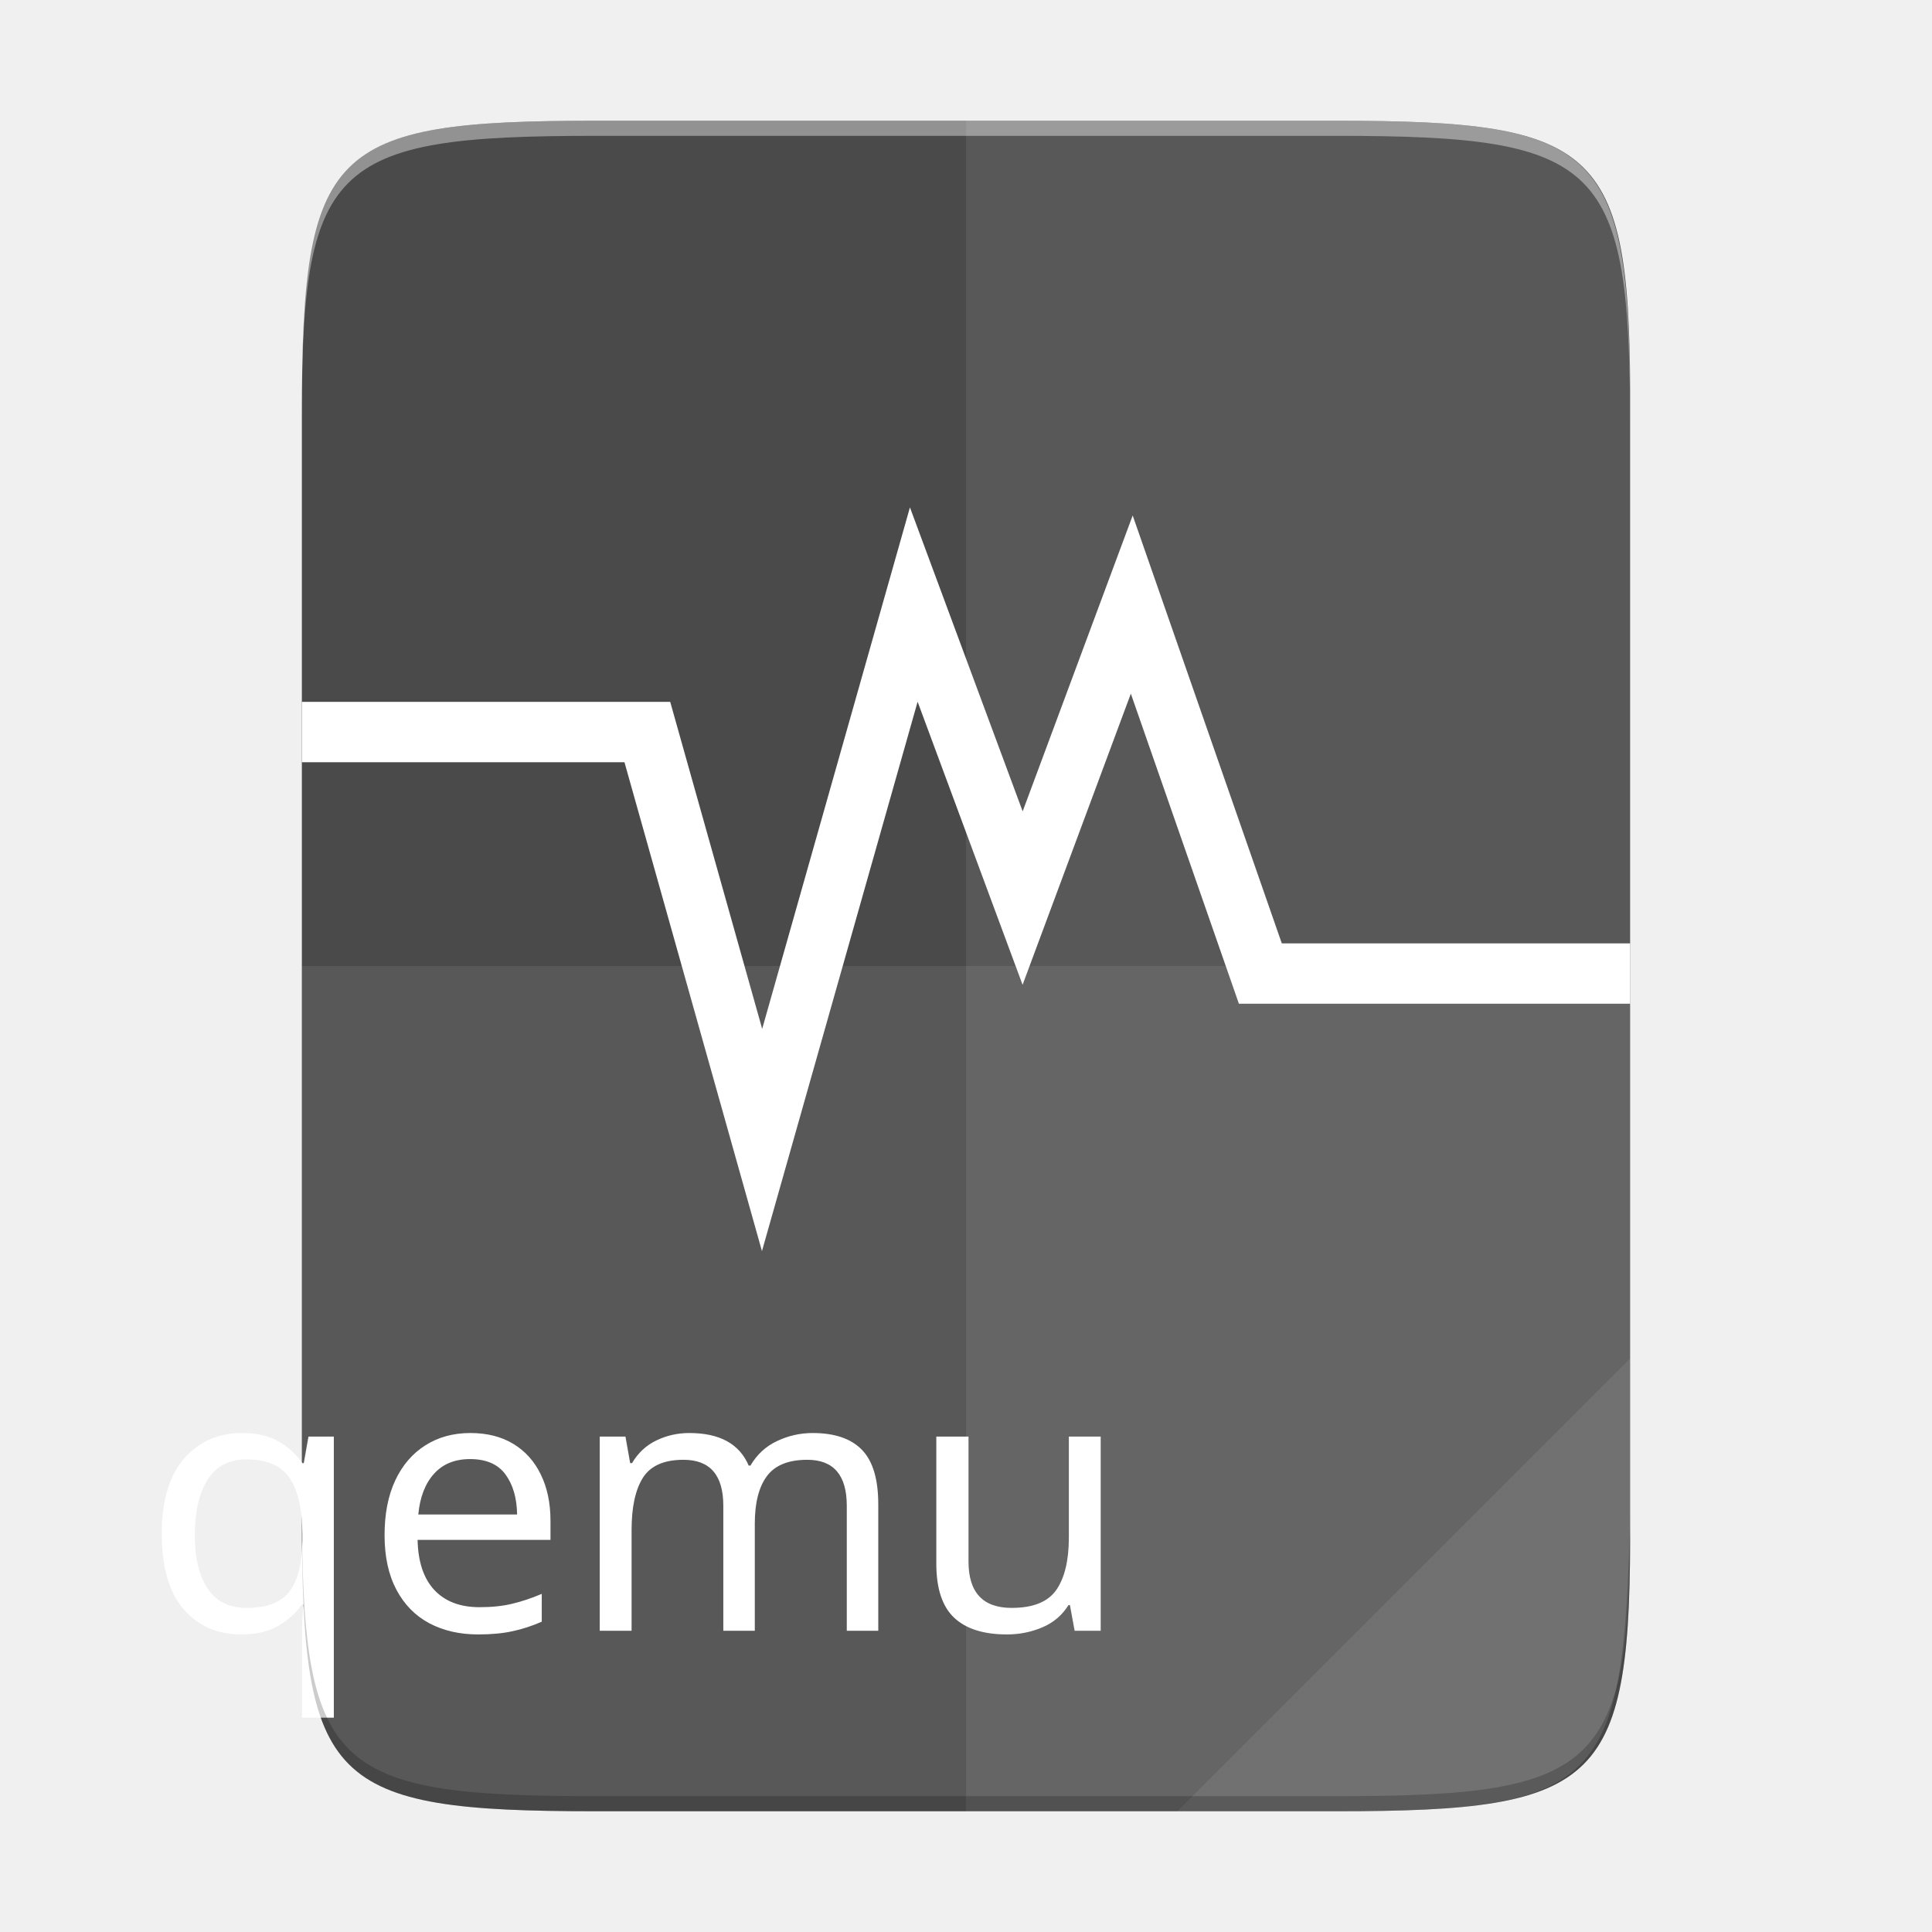
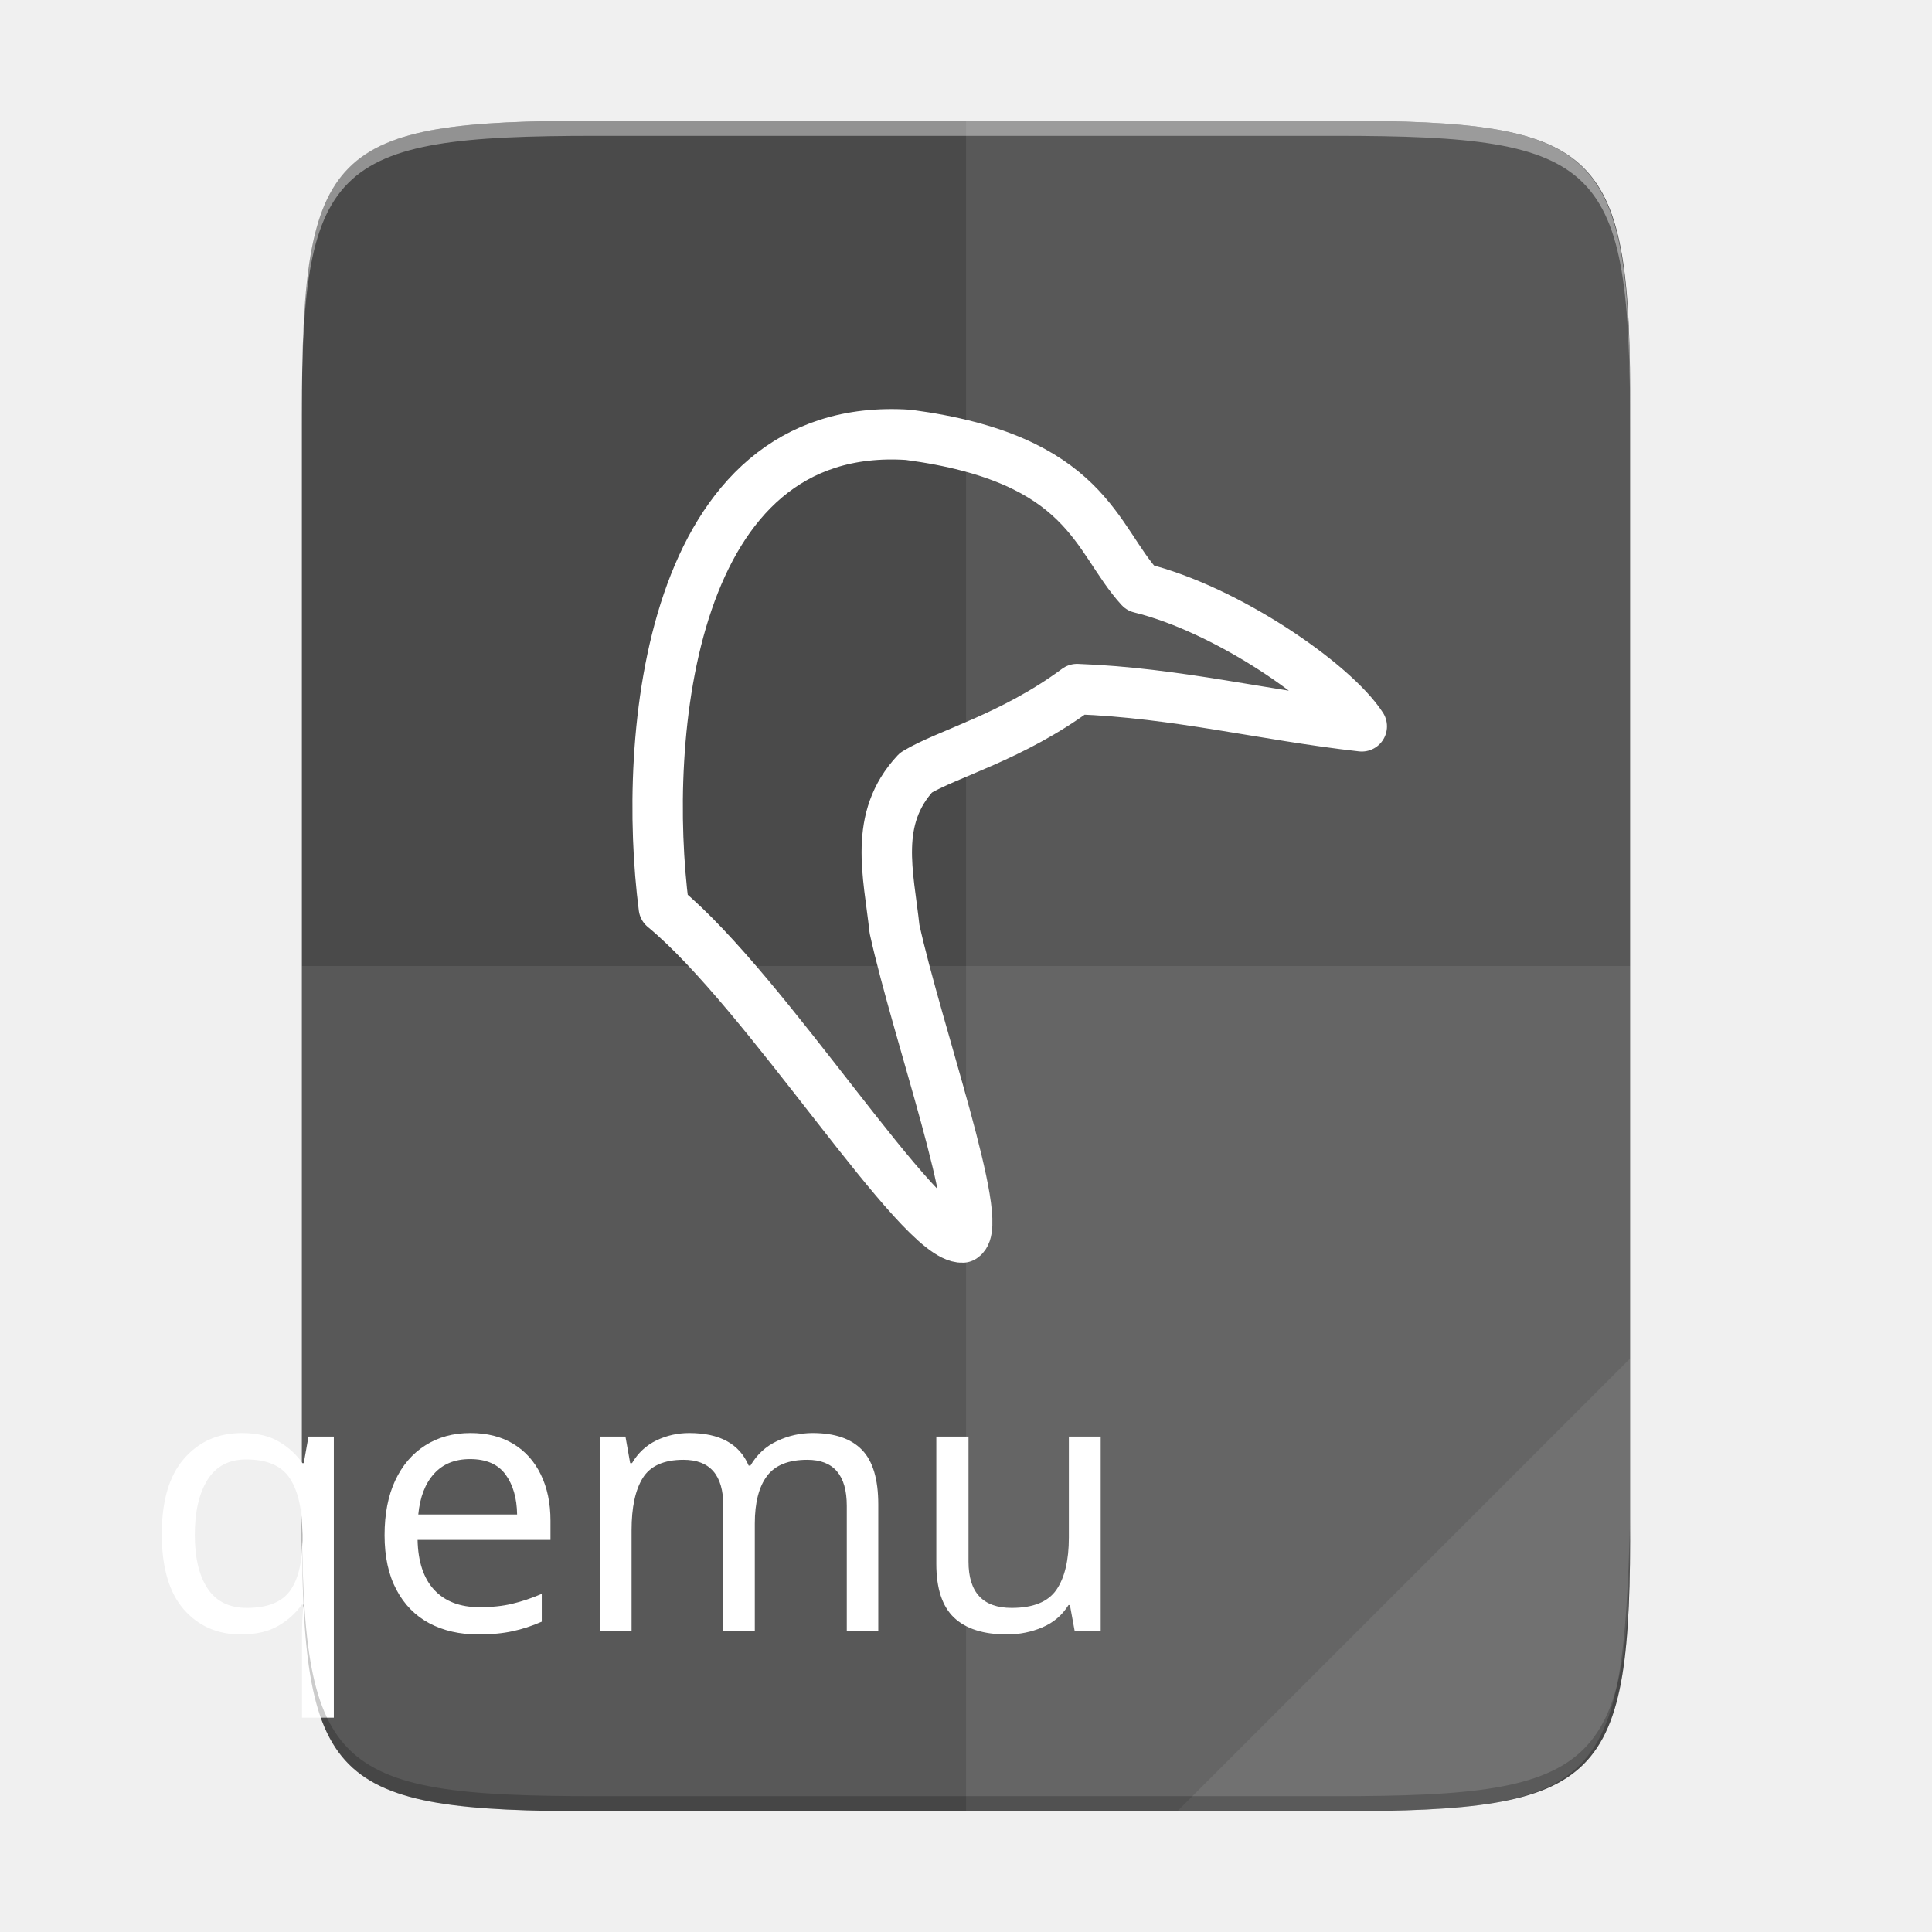
<svg xmlns="http://www.w3.org/2000/svg" style="display:inline;enable-background:new" version="1.0" id="svg11300" height="256" width="256">
  <defs id="defs3" />
  <g id="layer1" style="display:inline">
    <g style="display:inline" id="layer2">
-       <path id="rect4158" d="m 177.076,16 c 35.297,0 39.095,3.625 38.922,38.994 V 128 201.006 C 216.17,236.375 212.372,240 177.076,240 H 78.919 C 43.622,240 39.998,236.375 39.998,201.006 V 128 54.994 C 39.998,19.625 43.622,16 78.919,16 Z" style="color:#000000;display:inline;overflow:visible;visibility:visible;fill:#4a4a4a;fill-opacity:1;fill-rule:nonzero;stroke:none;stroke-width:1;marker:none;enable-background:accumulate" />
+       <path id="rect4158" d="m 177.076,16 c 35.297,0 39.095,3.625 38.922,38.994 V 128 201.006 C 216.17,236.375 212.372,240 177.076,240 H 78.919 C 43.622,240 39.998,236.375 39.998,201.006 V 128 54.994 C 39.998,19.625 43.622,16 78.919,16 Z" style="color:#000000;display:inline;overflow:visible;visibility:visible;fill:#4a4a4a;fill-opacity:1;fill-rule:nonzero;stroke:none;stroke-width:1;marker:none;enable-background:accumulate;stroke-miterlimit:4;stroke-dasharray:none" />
    </g>
    <g style="display:inline" id="layer6">
-       <path id="path938" d="M 40.003,97 H 85.776 L 100.978,151.054 121.08,80.108 135.503,119 149.965,80.108 167.003,129 h 49" style="display:inline;fill:none;stroke:#ffffff;stroke-width:8;stroke-linecap:butt;stroke-linejoin:miter;stroke-miterlimit:4;stroke-dasharray:none;stroke-opacity:1;enable-background:new" />
      <text id="text130" y="216.086" x="128.048" style="font-style:normal;font-variant:normal;font-weight:normal;font-stretch:normal;font-size:48px;line-height:1.25;font-family:ubuntu;-inkscape-font-specification:'ubuntu, Normal';font-variant-ligatures:normal;font-variant-caps:normal;font-variant-numeric:normal;font-feature-settings:normal;text-align:center;letter-spacing:0px;word-spacing:0px;writing-mode:lr-tb;text-anchor:middle;display:inline;opacity:1;fill:#ffffff;fill-opacity:1;stroke:none;stroke-width:1;enable-background:new" xml:space="preserve">
        <tspan y="216.086" x="128.048" id="tspan938" style="stroke-width:1">qemu</tspan>
      </text>
+       <path style="display:inline;fill:none;stroke:#ffffff;stroke-width:6.68;stroke-linecap:butt;stroke-linejoin:round;stroke-miterlimit:4;stroke-dasharray:none;stroke-opacity:1;enable-background:new" d="m 87.964,120.251 c 13.694,11.291 33.8,43.967 39.583,43.725 3.035,-1.757 -6.012,-27.244 -9.018,-40.866 -0.799,-7.36 -2.857,-14.621 2.84,-20.728 4.142,-2.516 12.77,-4.723 21.344,-11.075 13.287,0.498 24.735,3.478 37.73,4.936 C 176.739,90.528 162.588,80.731 151.072,77.905 145.11,71.389 144.144,60.773 120.372,57.62 88.521,55.519 85.054,97.796 87.964,120.251 Z" id="path859" />
    </g>
    <g style="display:inline" id="layer5">
      <path id="path4255" d="m 40.003,128 v 73.007 C 39.83,236.375 43.628,240 78.925,240 h 98.156 c 35.297,0 38.004,-3.637 38.922,-38.993 V 128 Z" style="color:#000000;display:inline;overflow:visible;visibility:visible;opacity:0.08;fill:#ffffff;fill-opacity:1;fill-rule:nonzero;stroke:none;stroke-width:1;marker:none;enable-background:accumulate" />
      <path id="path931" d="M 78.925,16 C 43.628,16 39.83,19.626 40.003,54.994 v 2 C 39.83,21.626 43.628,18 78.925,18 h 98.156 c 35.297,0 38.922,3.626 38.922,38.994 v -2 C 216.002,19.626 212.377,16 177.081,16 Z" style="color:#000000;display:inline;overflow:visible;visibility:visible;opacity:0.4;fill:#ffffff;fill-opacity:1;fill-rule:nonzero;stroke:none;stroke-width:1;marker:none;enable-background:accumulate" />
      <path id="path4231" d="m 128.003,16 v 224 h 49.078 c 35.297,0 38.004,-3.637 38.922,-38.993 V 128 54.993 C 216.002,19.625 212.377,16 177.081,16 Z" style="color:#000000;display:inline;overflow:visible;visibility:visible;opacity:0.08;fill:#ffffff;fill-opacity:1;fill-rule:nonzero;stroke:none;stroke-width:1;marker:none;enable-background:accumulate" />
      <path id="path4254" d="m 156.003,240 60,-60 v 22.484 C 215.95,236.48 212.2,240 177.828,240 Z" style="color:#000000;display:inline;overflow:visible;visibility:visible;opacity:0.08;fill:#ffffff;fill-opacity:1;fill-rule:nonzero;stroke:none;stroke-width:8;stroke-linecap:butt;stroke-linejoin:miter;stroke-miterlimit:4;stroke-dasharray:none;stroke-dashoffset:0;stroke-opacity:1;marker:none;enable-background:accumulate" />
-       <path id="path847" style="display:inline;enable-background:accumulate;opacity:0.2;color:#000000;overflow:visible;visibility:visible;fill:#000000;fill-opacity:1;fill-rule:nonzero;stroke:none;stroke-width:1;marker:none" d="m 39.998,199.006 v 2 c 0,35.369 3.625,38.994 38.922,38.994 h 98.156 c 35.297,0 39.095,-3.626 38.922,-38.994 v -2 C 216.171,234.374 212.373,238 177.076,238 H 78.92 c -35.297,0 -38.922,-3.626 -38.922,-38.994 z" />
+       <path id="path847" style="color:#000000;display:inline;overflow:visible;visibility:visible;opacity:0.2;fill:#000000;fill-opacity:1;fill-rule:nonzero;stroke:none;stroke-width:1;marker:none;enable-background:accumulate" d="m 39.998,199.006 v 2 c 0,35.369 3.625,38.994 38.922,38.994 h 98.156 c 35.297,0 39.095,-3.626 38.922,-38.994 v -2 C 216.171,234.374 212.373,238 177.076,238 H 78.92 c -35.297,0 -38.922,-3.626 -38.922,-38.994 z" />
    </g>
  </g>
</svg>
